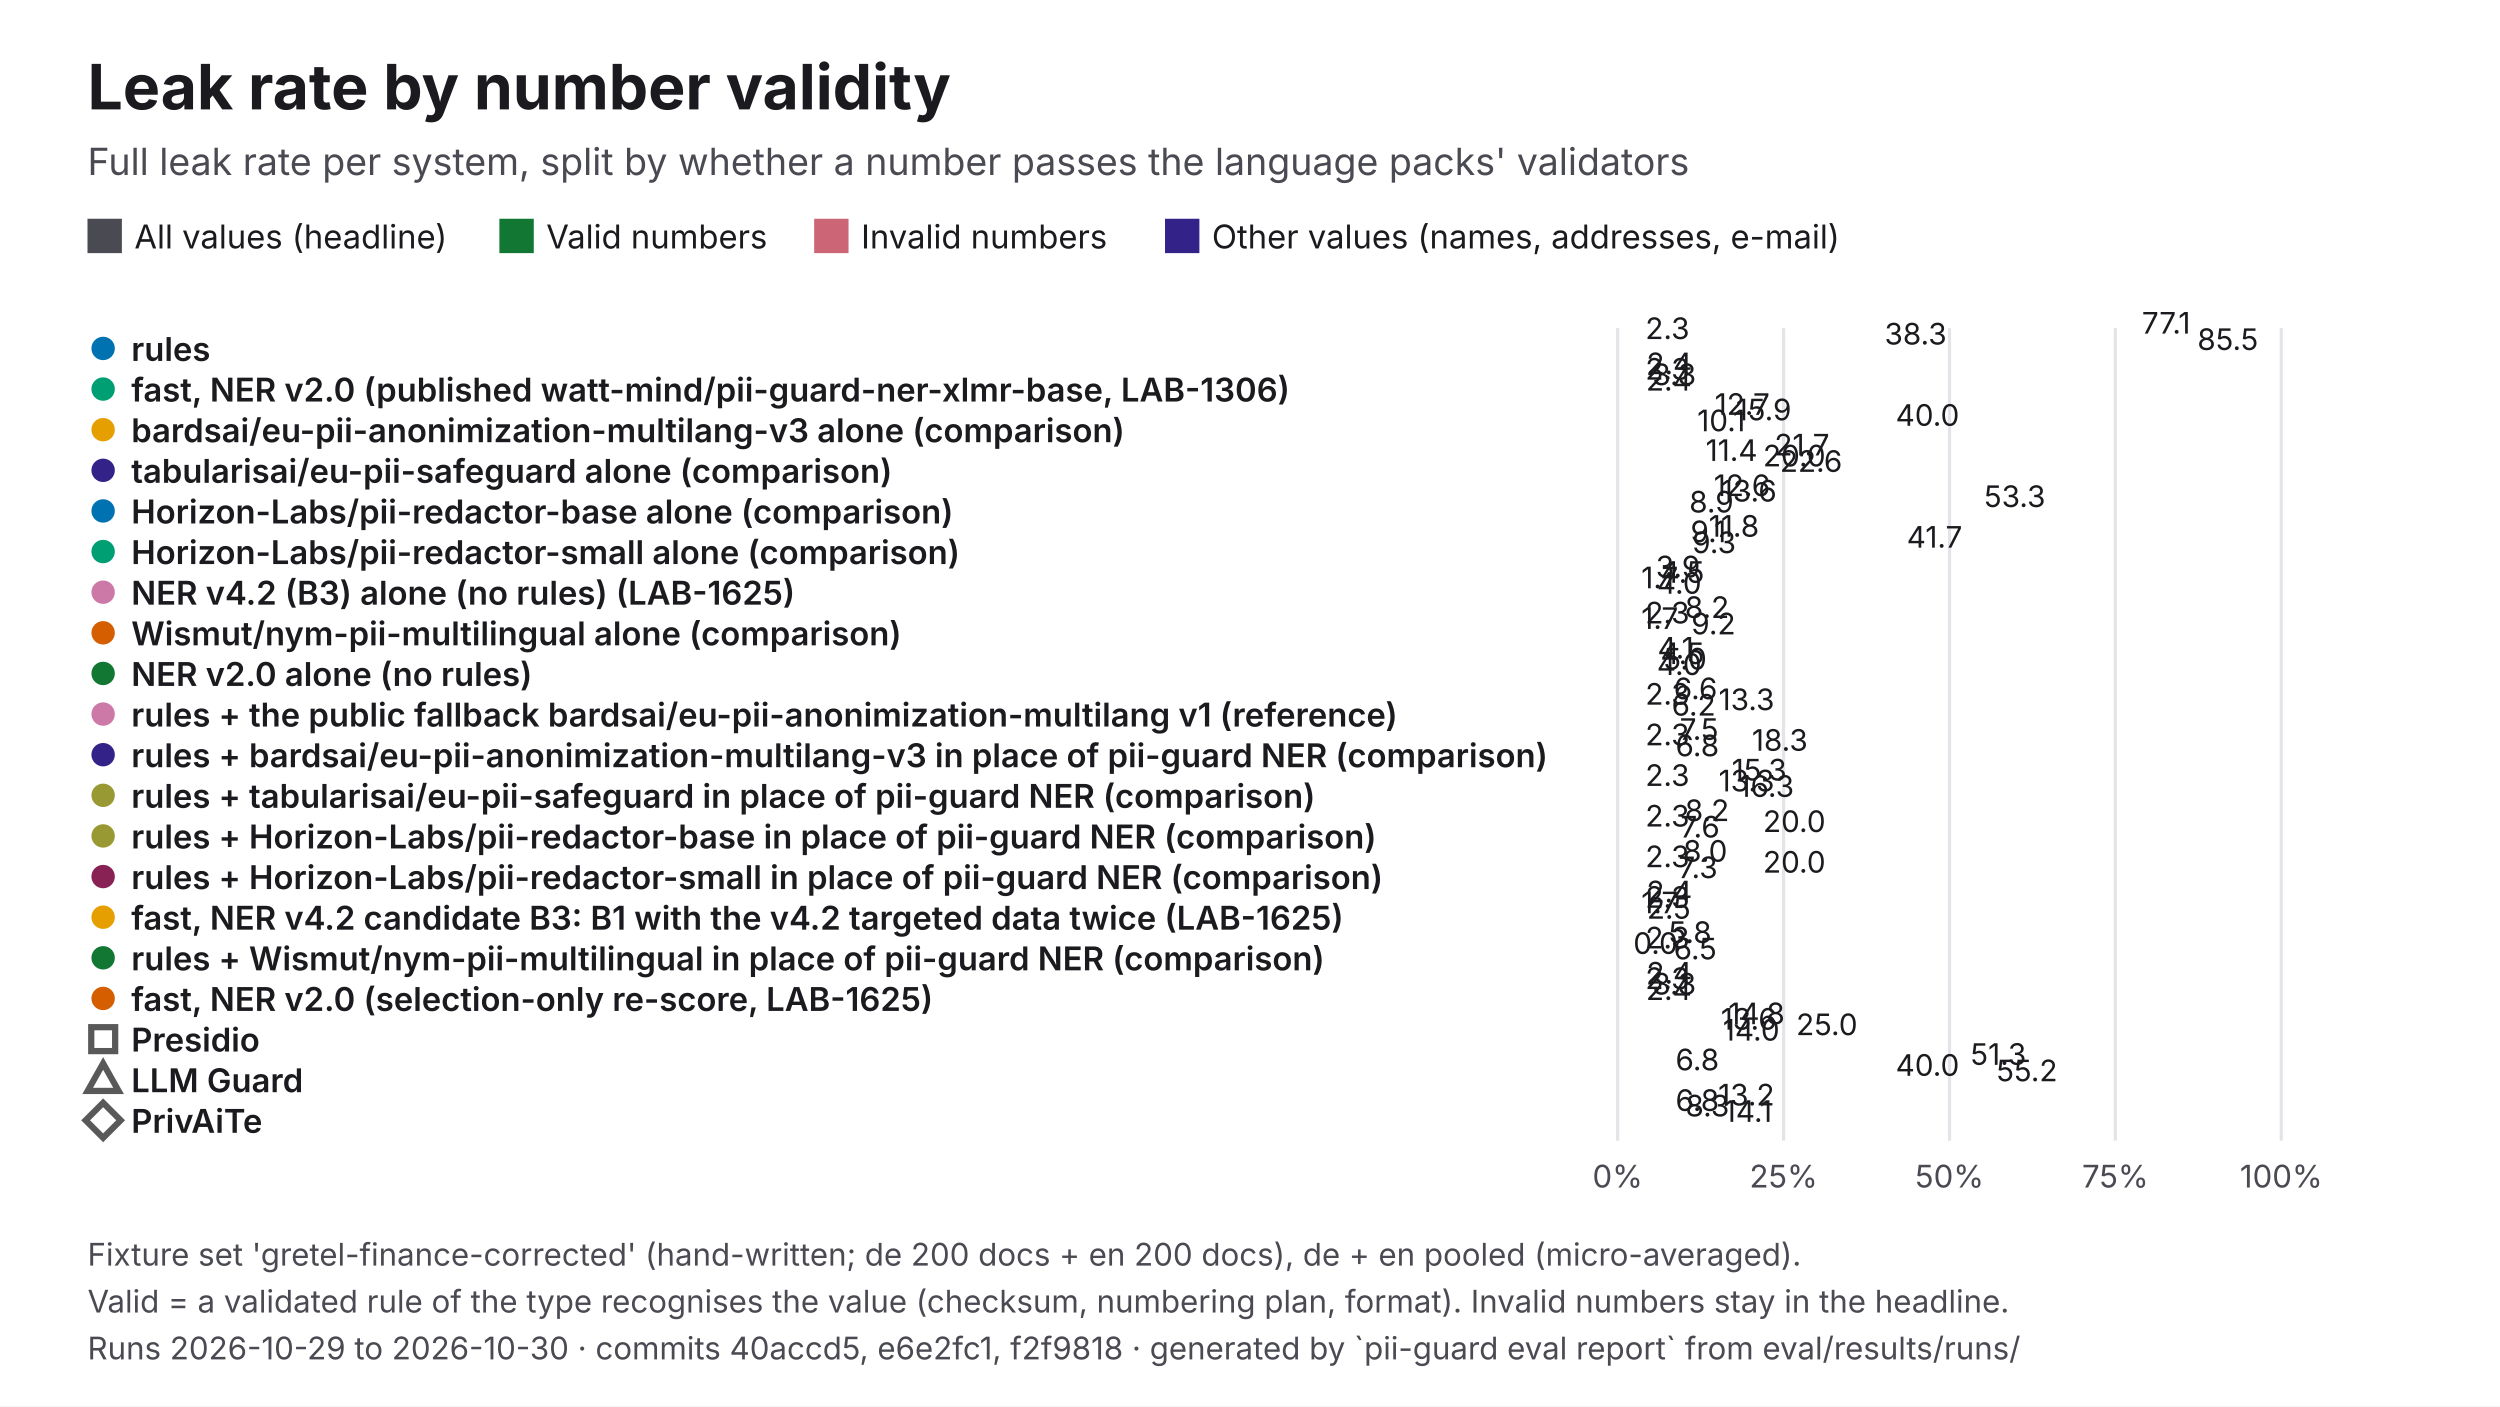
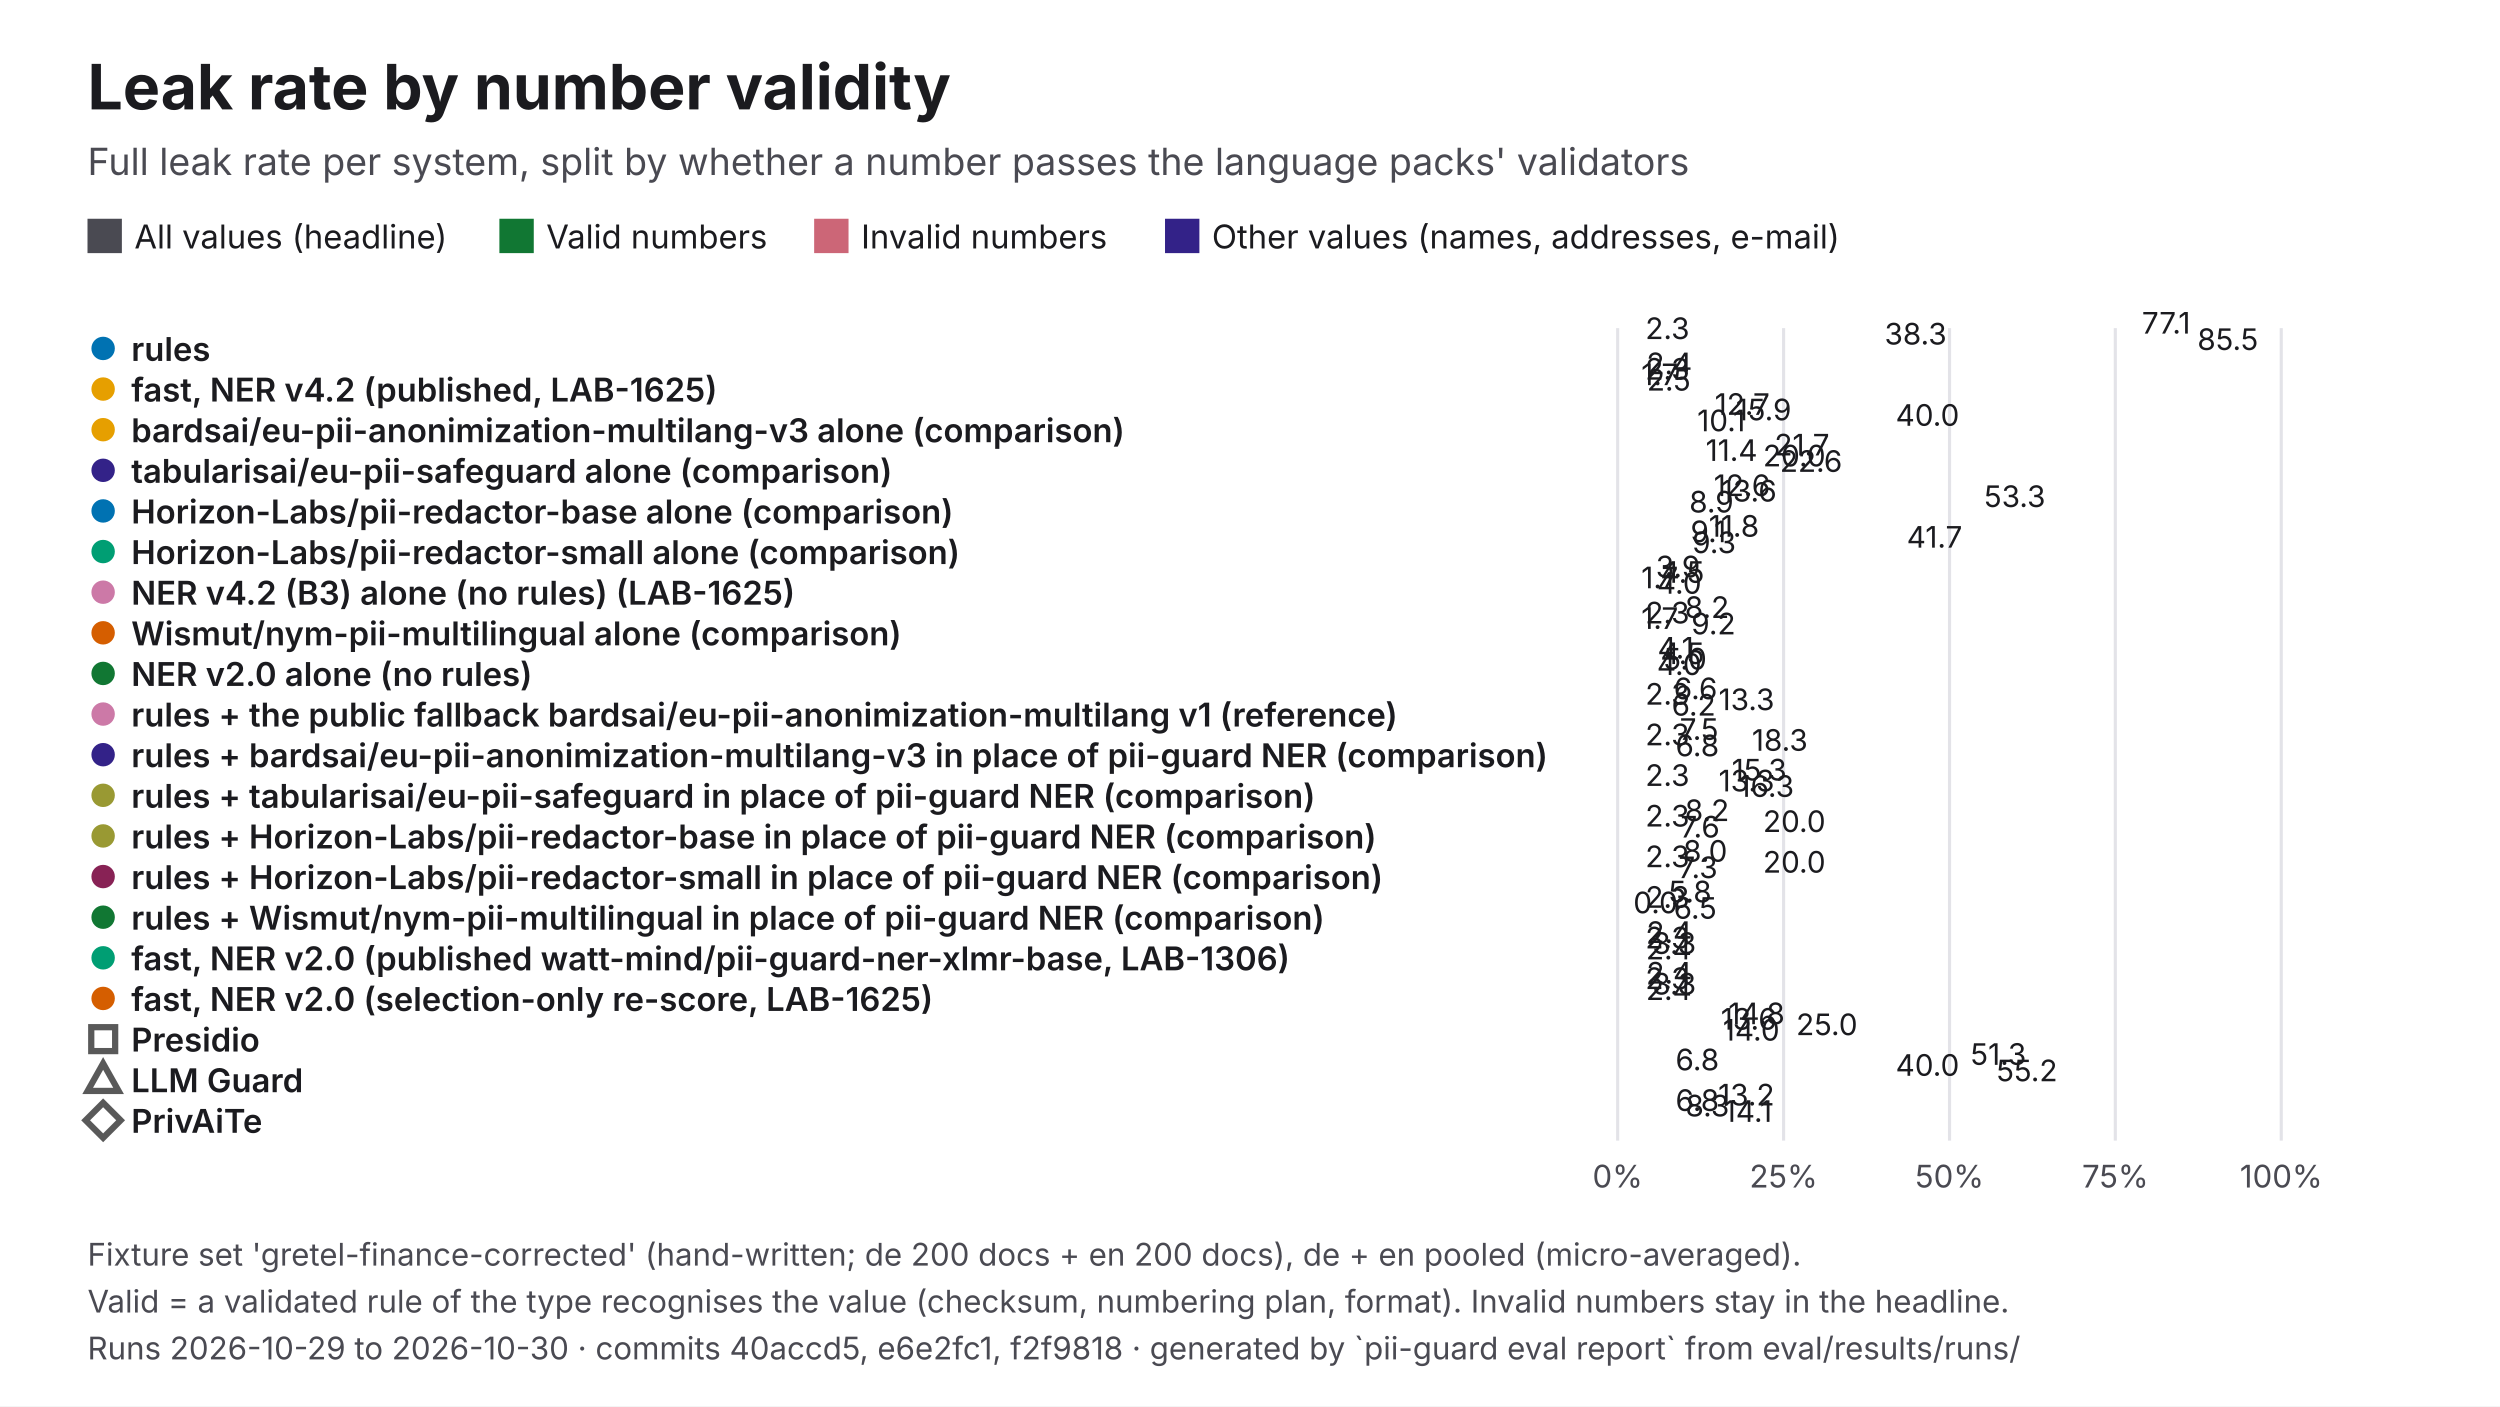
<svg xmlns="http://www.w3.org/2000/svg" viewBox="0 0 1600 900" width="1600" height="900" role="img" aria-labelledby="t d" font-family="Inter, 'Helvetica Neue', Helvetica, Arial, sans-serif">
  <rect width="1600" height="900" fill="#FFFFFF" />
  <text x="56" y="70" font-size="40" fill="#1B1B1F" font-weight="700">Leak rate by number validity</text>
  <text x="56" y="112" font-size="24" fill="#4A4A52">Full leak rate per system, split by whether a number passes the language packs' validators</text>
  <rect x="56" y="140" width="22" height="22" fill="#4A4A52" />
  <text x="86" y="159" font-size="21" fill="#1B1B1F">All values (headline)</text>
  <rect x="319.61" y="140" width="22" height="22" fill="#117733" />
  <text x="349.6" y="159" font-size="21" fill="#1B1B1F">Valid numbers</text>
  <rect x="521.06" y="140" width="22" height="22" fill="#CC6677" />
  <text x="551.1" y="159" font-size="21" fill="#1B1B1F">Invalid numbers</text>
  <rect x="745.61" y="140" width="22" height="22" fill="#332288" />
  <text x="775.6" y="159" font-size="21" fill="#1B1B1F">Other values (names, addresses, e-mail)</text>
  <line x1="1035.3" y1="210" x2="1035.3" y2="730" stroke="#E3E3E8" stroke-width="2" />
  <text x="1035.3" y="760" font-size="20" fill="#4A4A52" text-anchor="middle">0%</text>
  <line x1="1141.5" y1="210" x2="1141.5" y2="730" stroke="#E3E3E8" stroke-width="2" />
  <text x="1141.5" y="760" font-size="20" fill="#4A4A52" text-anchor="middle">25%</text>
  <line x1="1247.7" y1="210" x2="1247.7" y2="730" stroke="#E3E3E8" stroke-width="2" />
  <text x="1247.7" y="760" font-size="20" fill="#4A4A52" text-anchor="middle">50%</text>
  <line x1="1353.8" y1="210" x2="1353.8" y2="730" stroke="#E3E3E8" stroke-width="2" />
  <text x="1353.8" y="760" font-size="20" fill="#4A4A52" text-anchor="middle">75%</text>
  <line x1="1460" y1="210" x2="1460" y2="730" stroke="#E3E3E8" stroke-width="2" />
  <text x="1460" y="760" font-size="20" fill="#4A4A52" text-anchor="middle">100%</text>
  <circle cx="66" cy="223" r="9" fill="#0072B2" stroke="#FFFFFF" stroke-width="3" />
  <text x="84" y="231" font-size="21" fill="#1B1B1F" font-weight="600">rules</text>
  <rect x="1035.3" y="218" width="327.5" height="-0.5" fill="#4A4A52" />
  <text x="1370.8" y="213.5" font-size="19" fill="#1B1B1F">77.1</text>
  <rect x="1035.3" y="221.5" width="9.6" height="-0.5" fill="#117733" />
  <text x="1053" y="217" font-size="19" fill="#1B1B1F">2.3</text>
  <rect x="1035.3" y="225" width="162.8" height="-0.5" fill="#CC6677" />
  <text x="1206.1" y="220.5" font-size="19" fill="#1B1B1F">38.3</text>
  <rect x="1035.3" y="228.5" width="362.9" height="-0.5" fill="#332288" />
  <text x="1406.3" y="224" font-size="19" fill="#1B1B1F">85.5</text>
-   <circle cx="66" cy="249" r="9" fill="#009E73" stroke="#FFFFFF" stroke-width="3" />
-   <text x="84" y="257" font-size="21" fill="#1B1B1F" font-weight="600">fast, NER v2.0 (published watt-mind/pii-guard-ner-xlmr-base, LAB-1306)</text>
+   <circle cx="66" cy="249" r="9" fill="#E69F00" stroke="#FFFFFF" stroke-width="3" />
+   <text x="84" y="257" font-size="21" fill="#1B1B1F" font-weight="600">fast, NER v4.2 (published, LAB-1625)</text>
  <rect x="1035.3" y="244" width="10.4" height="-0.5" fill="#4A4A52" />
  <text x="1053.7" y="239.5" font-size="19" fill="#1B1B1F">2.4</text>
  <rect x="1035.3" y="247.5" width="9.6" height="-0.5" fill="#117733" />
  <text x="1053" y="243" font-size="19" fill="#1B1B1F">2.3</text>
-   <rect x="1035.3" y="251" width="14.1" height="-0.5" fill="#CC6677" />
-   <text x="1057.5" y="246.5" font-size="19" fill="#1B1B1F">3.3</text>
-   <rect x="1035.3" y="254.5" width="10.1" height="-0.5" fill="#332288" />
-   <text x="1053.4" y="250" font-size="19" fill="#1B1B1F">2.4</text>
+   <rect x="1035.3" y="251" width="7.1" height="-0.5" fill="#CC6677" />
+   <text x="1050.4" y="246.5" font-size="19" fill="#1B1B1F">1.7</text>
+   <rect x="1035.3" y="254.5" width="10.7" height="-0.5" fill="#332288" />
+   <text x="1054" y="250" font-size="19" fill="#1B1B1F">2.5</text>
  <circle cx="66" cy="275" r="9" fill="#E69F00" stroke="#FFFFFF" stroke-width="3" />
  <text x="84" y="283" font-size="21" fill="#1B1B1F" font-weight="600">bardsai/eu-pii-anonimization-multilang-v3 alone (comparison)</text>
  <rect x="1035.3" y="270" width="54" height="-0.5" fill="#4A4A52" />
  <text x="1097.4" y="265.5" font-size="19" fill="#1B1B1F">12.7</text>
  <rect x="1035.3" y="273.5" width="67.6" height="-0.5" fill="#117733" />
  <text x="1110.9" y="269" font-size="19" fill="#1B1B1F">15.9</text>
  <rect x="1035.3" y="277" width="169.9" height="-0.5" fill="#CC6677" />
  <text x="1213.2" y="272.5" font-size="19" fill="#1B1B1F">40.0</text>
  <rect x="1035.3" y="280.5" width="42.8" height="-0.5" fill="#332288" />
  <text x="1086.2" y="276" font-size="19" fill="#1B1B1F">10.1</text>
  <circle cx="66" cy="301" r="9" fill="#332288" stroke="#FFFFFF" stroke-width="3" />
  <text x="84" y="309" font-size="21" fill="#1B1B1F" font-weight="600">tabularisai/eu-pii-safeguard alone (comparison)</text>
  <rect x="1035.3" y="296" width="92.2" height="-0.5" fill="#4A4A52" />
  <text x="1135.6" y="291.5" font-size="19" fill="#1B1B1F">21.7</text>
  <rect x="1035.3" y="299.5" width="48.2" height="-0.5" fill="#117733" />
  <text x="1091.6" y="295" font-size="19" fill="#1B1B1F">11.4</text>
  <rect x="1035.3" y="303" width="84.9" height="-0.5" fill="#CC6677" />
  <text x="1128.3" y="298.5" font-size="19" fill="#1B1B1F">20.0</text>
  <rect x="1035.3" y="306.5" width="95.8" height="-0.5" fill="#332288" />
  <text x="1139.1" y="302" font-size="19" fill="#1B1B1F">22.6</text>
  <circle cx="66" cy="327" r="9" fill="#0072B2" stroke="#FFFFFF" stroke-width="3" />
  <text x="84" y="335" font-size="21" fill="#1B1B1F" font-weight="600">Horizon-Labs/pii-redactor-base alone (comparison)</text>
  <rect x="1035.3" y="322" width="53.5" height="-0.5" fill="#4A4A52" />
  <text x="1096.8" y="317.5" font-size="19" fill="#1B1B1F">12.6</text>
  <rect x="1035.3" y="325.5" width="57.9" height="-0.5" fill="#117733" />
  <text x="1101.3" y="321" font-size="19" fill="#1B1B1F">13.6</text>
  <rect x="1035.3" y="329" width="226.5" height="-0.5" fill="#CC6677" />
  <text x="1269.8" y="324.5" font-size="19" fill="#1B1B1F">53.3</text>
  <rect x="1035.3" y="332.5" width="37.8" height="-0.5" fill="#332288" />
  <text x="1081.1" y="328" font-size="19" fill="#1B1B1F">8.9</text>
  <circle cx="66" cy="353" r="9" fill="#009E73" stroke="#FFFFFF" stroke-width="3" />
  <text x="84" y="361" font-size="21" fill="#1B1B1F" font-weight="600">Horizon-Labs/pii-redactor-small alone (comparison)</text>
  <rect x="1035.3" y="348" width="50.2" height="-0.5" fill="#4A4A52" />
  <text x="1093.6" y="343.5" font-size="19" fill="#1B1B1F">11.8</text>
  <rect x="1035.3" y="351.5" width="38.6" height="-0.5" fill="#117733" />
  <text x="1081.9" y="347" font-size="19" fill="#1B1B1F">9.1</text>
  <rect x="1035.3" y="355" width="177" height="-0.5" fill="#CC6677" />
  <text x="1220.3" y="350.5" font-size="19" fill="#1B1B1F">41.7</text>
  <rect x="1035.3" y="358.5" width="39.7" height="-0.5" fill="#332288" />
  <text x="1083" y="354" font-size="19" fill="#1B1B1F">9.3</text>
  <circle cx="66" cy="379" r="9" fill="#CC79A7" stroke="#FFFFFF" stroke-width="3" />
  <text x="84" y="387" font-size="21" fill="#1B1B1F" font-weight="600">NER v4.2 (B3) alone (no rules) (LAB-1625)</text>
  <rect x="1035.3" y="374" width="16.4" height="-0.5" fill="#4A4A52" />
  <text x="1059.7" y="369.5" font-size="19" fill="#1B1B1F">3.9</text>
  <rect x="1035.3" y="377.5" width="19.3" height="-0.5" fill="#117733" />
  <text x="1062.7" y="373" font-size="19" fill="#1B1B1F">4.5</text>
  <rect x="1035.3" y="381" width="7.1" height="-0.5" fill="#CC6677" />
  <text x="1050.4" y="376.5" font-size="19" fill="#1B1B1F">1.7</text>
  <rect x="1035.3" y="384.5" width="17" height="-0.5" fill="#332288" />
  <text x="1060.4" y="380" font-size="19" fill="#1B1B1F">4.0</text>
  <circle cx="66" cy="405" r="9" fill="#D55E00" stroke="#FFFFFF" stroke-width="3" />
  <text x="84" y="413" font-size="21" fill="#1B1B1F" font-weight="600">Wismut/nym-pii-multilingual alone (comparison)</text>
  <rect x="1035.3" y="400" width="34.9" height="-0.5" fill="#4A4A52" />
  <text x="1078.3" y="395.5" font-size="19" fill="#1B1B1F">8.2</text>
  <rect x="1035.3" y="403.5" width="9.6" height="-0.5" fill="#117733" />
  <text x="1053" y="399" font-size="19" fill="#1B1B1F">2.3</text>
  <rect x="1035.3" y="407" width="7.1" height="-0.5" fill="#CC6677" />
  <text x="1050.4" y="402.5" font-size="19" fill="#1B1B1F">1.7</text>
  <rect x="1035.3" y="410.5" width="39.1" height="-0.5" fill="#332288" />
  <text x="1082.4" y="406" font-size="19" fill="#1B1B1F">9.2</text>
  <circle cx="66" cy="431" r="9" fill="#117733" stroke="#FFFFFF" stroke-width="3" />
  <text x="84" y="439" font-size="21" fill="#1B1B1F" font-weight="600">NER v2.0 alone (no rules)</text>
  <rect x="1035.3" y="426" width="17.5" height="-0.5" fill="#4A4A52" />
  <text x="1060.8" y="421.5" font-size="19" fill="#1B1B1F">4.1</text>
  <rect x="1035.3" y="429.5" width="19.3" height="-0.5" fill="#117733" />
  <text x="1062.7" y="425" font-size="19" fill="#1B1B1F">4.5</text>
  <rect x="1035.3" y="433" width="21.2" height="-0.5" fill="#CC6677" />
  <text x="1064.6" y="428.5" font-size="19" fill="#1B1B1F">5.0</text>
  <rect x="1035.3" y="436.5" width="17" height="-0.5" fill="#332288" />
  <text x="1060.4" y="432" font-size="19" fill="#1B1B1F">4.0</text>
  <circle cx="66" cy="457" r="9" fill="#CC79A7" stroke="#FFFFFF" stroke-width="3" />
  <text x="84" y="465" font-size="21" fill="#1B1B1F" font-weight="600">rules + the public fallback bardsai/eu-pii-anonimization-multilang v1 (reference)</text>
  <rect x="1035.3" y="452" width="27.9" height="-0.5" fill="#4A4A52" />
  <text x="1071.2" y="447.5" font-size="19" fill="#1B1B1F">6.6</text>
  <rect x="1035.3" y="455.5" width="9.6" height="-0.5" fill="#117733" />
  <text x="1053" y="451" font-size="19" fill="#1B1B1F">2.3</text>
  <rect x="1035.3" y="459" width="56.6" height="-0.5" fill="#CC6677" />
  <text x="1099.9" y="454.5" font-size="19" fill="#1B1B1F">13.3</text>
  <rect x="1035.3" y="462.5" width="26.5" height="-0.5" fill="#332288" />
  <text x="1069.8" y="458" font-size="19" fill="#1B1B1F">6.2</text>
  <circle cx="66" cy="483" r="9" fill="#332288" stroke="#FFFFFF" stroke-width="3" />
  <text x="84" y="491" font-size="21" fill="#1B1B1F" font-weight="600">rules + bardsai/eu-pii-anonimization-multilang-v3 in place of pii-guard NER (comparison)</text>
  <rect x="1035.3" y="478" width="31.7" height="-0.5" fill="#4A4A52" />
  <text x="1075" y="473.5" font-size="19" fill="#1B1B1F">7.5</text>
  <rect x="1035.3" y="481.5" width="9.6" height="-0.5" fill="#117733" />
  <text x="1053" y="477" font-size="19" fill="#1B1B1F">2.3</text>
  <rect x="1035.3" y="485" width="77.8" height="-0.5" fill="#CC6677" />
  <text x="1121.2" y="480.5" font-size="19" fill="#1B1B1F">18.3</text>
  <rect x="1035.3" y="488.5" width="29" height="-0.5" fill="#332288" />
  <text x="1072.3" y="484" font-size="19" fill="#1B1B1F">6.8</text>
  <circle cx="66" cy="509" r="9" fill="#999933" stroke="#FFFFFF" stroke-width="3" />
  <text x="84" y="517" font-size="21" fill="#1B1B1F" font-weight="600">rules + tabularisai/eu-pii-safeguard in place of pii-guard NER (comparison)</text>
  <rect x="1035.3" y="504" width="65" height="-0.5" fill="#4A4A52" />
  <text x="1108.3" y="499.5" font-size="19" fill="#1B1B1F">15.3</text>
  <rect x="1035.3" y="507.5" width="9.6" height="-0.5" fill="#117733" />
  <text x="1053" y="503" font-size="19" fill="#1B1B1F">2.3</text>
  <rect x="1035.3" y="511" width="56.6" height="-0.5" fill="#CC6677" />
  <text x="1099.9" y="506.5" font-size="19" fill="#1B1B1F">13.3</text>
  <rect x="1035.3" y="514.5" width="69.3" height="-0.5" fill="#332288" />
  <text x="1112.6" y="510" font-size="19" fill="#1B1B1F">16.3</text>
  <circle cx="66" cy="535" r="9" fill="#999933" stroke="#FFFFFF" stroke-width="3" />
  <text x="84" y="543" font-size="21" fill="#1B1B1F" font-weight="600">rules + Horizon-Labs/pii-redactor-base in place of pii-guard NER (comparison)</text>
  <rect x="1035.3" y="530" width="34.9" height="-0.5" fill="#4A4A52" />
  <text x="1078.3" y="525.5" font-size="19" fill="#1B1B1F">8.2</text>
  <rect x="1035.3" y="533.5" width="9.6" height="-0.5" fill="#117733" />
  <text x="1053" y="529" font-size="19" fill="#1B1B1F">2.3</text>
  <rect x="1035.3" y="537" width="84.9" height="-0.5" fill="#CC6677" />
  <text x="1128.3" y="532.5" font-size="19" fill="#1B1B1F">20.0</text>
  <rect x="1035.3" y="540.5" width="32.1" height="-0.5" fill="#332288" />
  <text x="1075.5" y="536" font-size="19" fill="#1B1B1F">7.6</text>
  <circle cx="66" cy="561" r="9" fill="#882255" stroke="#FFFFFF" stroke-width="3" />
  <text x="84" y="569" font-size="21" fill="#1B1B1F" font-weight="600">rules + Horizon-Labs/pii-redactor-small in place of pii-guard NER (comparison)</text>
  <rect x="1035.3" y="556" width="33.8" height="-0.5" fill="#4A4A52" />
  <text x="1077.2" y="551.5" font-size="19" fill="#1B1B1F">8.0</text>
  <rect x="1035.3" y="559.5" width="9.6" height="-0.5" fill="#117733" />
  <text x="1053" y="555" font-size="19" fill="#1B1B1F">2.3</text>
  <rect x="1035.3" y="563" width="84.9" height="-0.5" fill="#CC6677" />
  <text x="1128.3" y="558.5" font-size="19" fill="#1B1B1F">20.0</text>
  <rect x="1035.3" y="566.5" width="30.9" height="-0.5" fill="#332288" />
  <text x="1074.2" y="562" font-size="19" fill="#1B1B1F">7.3</text>
-   <circle cx="66" cy="587" r="9" fill="#E69F00" stroke="#FFFFFF" stroke-width="3" />
-   <text x="84" y="595" font-size="21" fill="#1B1B1F" font-weight="600">fast, NER v4.2 candidate B3: B1 with the v4.2 targeted data twice (LAB-1625)</text>
-   <rect x="1035.3" y="582" width="10.4" height="-0.5" fill="#4A4A52" />
-   <text x="1053.7" y="577.5" font-size="19" fill="#1B1B1F">2.4</text>
+   <circle cx="66" cy="587" r="9" fill="#117733" stroke="#FFFFFF" stroke-width="3" />
+   <text x="84" y="595" font-size="21" fill="#1B1B1F" font-weight="600">rules + Wismut/nym-pii-multilingual in place of pii-guard NER (comparison)</text>
+   <rect x="1035.3" y="582" width="24.5" height="-0.5" fill="#4A4A52" />
+   <text x="1067.9" y="577.5" font-size="19" fill="#1B1B1F">5.8</text>
  <rect x="1035.3" y="585.5" width="9.6" height="-0.5" fill="#117733" />
  <text x="1053" y="581" font-size="19" fill="#1B1B1F">2.3</text>
-   <rect x="1035.3" y="589" width="7.1" height="-0.5" fill="#CC6677" />
-   <text x="1050.4" y="584.5" font-size="19" fill="#1B1B1F">1.7</text>
-   <rect x="1035.3" y="592.5" width="10.7" height="-0.5" fill="#332288" />
-   <text x="1054" y="588" font-size="19" fill="#1B1B1F">2.5</text>
-   <circle cx="66" cy="613" r="9" fill="#117733" stroke="#FFFFFF" stroke-width="3" />
-   <text x="84" y="621" font-size="21" fill="#1B1B1F" font-weight="600">rules + Wismut/nym-pii-multilingual in place of pii-guard NER (comparison)</text>
-   <rect x="1035.3" y="608" width="24.5" height="-0.5" fill="#4A4A52" />
-   <text x="1067.9" y="603.5" font-size="19" fill="#1B1B1F">5.8</text>
+   <rect x="1035.3" y="589" width="2" height="-0.5" fill="#CC6677" />
+   <text x="1045.3" y="584.5" font-size="19" fill="#1B1B1F">0.0</text>
+   <rect x="1035.3" y="592.5" width="27.7" height="-0.5" fill="#332288" />
+   <text x="1071.1" y="588" font-size="19" fill="#1B1B1F">6.5</text>
+   <circle cx="66" cy="613" r="9" fill="#009E73" stroke="#FFFFFF" stroke-width="3" />
+   <text x="84" y="621" font-size="21" fill="#1B1B1F" font-weight="600">fast, NER v2.0 (published watt-mind/pii-guard-ner-xlmr-base, LAB-1306)</text>
+   <rect x="1035.3" y="608" width="10.4" height="-0.5" fill="#4A4A52" />
+   <text x="1053.7" y="603.5" font-size="19" fill="#1B1B1F">2.4</text>
  <rect x="1035.3" y="611.5" width="9.6" height="-0.5" fill="#117733" />
  <text x="1053" y="607" font-size="19" fill="#1B1B1F">2.3</text>
-   <rect x="1035.3" y="615" width="2" height="-0.5" fill="#CC6677" />
-   <text x="1045.3" y="610.5" font-size="19" fill="#1B1B1F">0.0</text>
-   <rect x="1035.3" y="618.5" width="27.7" height="-0.5" fill="#332288" />
-   <text x="1071.1" y="614" font-size="19" fill="#1B1B1F">6.5</text>
+   <rect x="1035.3" y="615" width="14.1" height="-0.5" fill="#CC6677" />
+   <text x="1057.5" y="610.5" font-size="19" fill="#1B1B1F">3.3</text>
+   <rect x="1035.3" y="618.5" width="10.1" height="-0.5" fill="#332288" />
+   <text x="1053.4" y="614" font-size="19" fill="#1B1B1F">2.4</text>
  <circle cx="66" cy="639" r="9" fill="#D55E00" stroke="#FFFFFF" stroke-width="3" />
  <text x="84" y="647" font-size="21" fill="#1B1B1F" font-weight="600">fast, NER v2.0 (selection-only re-score, LAB-1625)</text>
  <rect x="1035.3" y="634" width="10.4" height="-0.5" fill="#4A4A52" />
  <text x="1053.7" y="629.5" font-size="19" fill="#1B1B1F">2.4</text>
  <rect x="1035.3" y="637.5" width="9.6" height="-0.5" fill="#117733" />
  <text x="1053" y="633" font-size="19" fill="#1B1B1F">2.3</text>
  <rect x="1035.3" y="641" width="14.1" height="-0.5" fill="#CC6677" />
  <text x="1057.5" y="636.5" font-size="19" fill="#1B1B1F">3.3</text>
  <rect x="1035.3" y="644.5" width="10.1" height="-0.5" fill="#332288" />
  <text x="1053.4" y="640" font-size="19" fill="#1B1B1F">2.4</text>
  <rect x="58.4" y="657.4" width="15.3" height="15.3" fill="#FFFFFF" stroke="#595959" stroke-width="4" />
  <text x="84" y="673" font-size="21" fill="#1B1B1F" font-weight="600">Presidio</text>
  <rect x="1035.3" y="660" width="62.8" height="-0.5" fill="#4A4A52" />
  <text x="1106.1" y="655.5" font-size="19" fill="#1B1B1F">14.8</text>
  <rect x="1035.3" y="663.5" width="57.9" height="-0.5" fill="#117733" />
  <text x="1101.3" y="659" font-size="19" fill="#1B1B1F">13.6</text>
  <rect x="1035.3" y="667" width="106.2" height="-0.5" fill="#CC6677" />
  <text x="1149.5" y="662.5" font-size="19" fill="#1B1B1F">25.0</text>
  <rect x="1035.3" y="670.5" width="59.2" height="-0.5" fill="#332288" />
  <text x="1102.6" y="666" font-size="19" fill="#1B1B1F">14.0</text>
  <polygon points="66,680.6 75.9,698.2 56.1,698.2" fill="#FFFFFF" stroke="#595959" stroke-width="4" />
  <text x="84" y="699" font-size="21" fill="#1B1B1F" font-weight="600">LLM Guard</text>
  <rect x="1035.3" y="686" width="217.8" height="-0.5" fill="#4A4A52" />
  <text x="1261.1" y="681.5" font-size="19" fill="#1B1B1F">51.3</text>
  <rect x="1035.3" y="689.5" width="29" height="-0.5" fill="#117733" />
  <text x="1072.3" y="685" font-size="19" fill="#1B1B1F">6.8</text>
  <rect x="1035.3" y="693" width="169.9" height="-0.5" fill="#CC6677" />
  <text x="1213.2" y="688.5" font-size="19" fill="#1B1B1F">40.0</text>
  <rect x="1035.3" y="696.5" width="234.4" height="-0.5" fill="#332288" />
  <text x="1277.7" y="692" font-size="19" fill="#1B1B1F">55.2</text>
  <polygon points="66,705.8 77.2,717 66,728.2 54.8,717" fill="#FFFFFF" stroke="#595959" stroke-width="4" />
  <text x="84" y="725" font-size="21" fill="#1B1B1F" font-weight="600">PrivAiTe</text>
  <rect x="1035.3" y="712" width="56.2" height="-0.5" fill="#4A4A52" />
  <text x="1099.6" y="707.5" font-size="19" fill="#1B1B1F">13.2</text>
  <rect x="1035.3" y="715.5" width="29" height="-0.5" fill="#117733" />
  <text x="1072.3" y="711" font-size="19" fill="#1B1B1F">6.8</text>
  <rect x="1035.3" y="719" width="35.4" height="-0.5" fill="#CC6677" />
  <text x="1078.7" y="714.5" font-size="19" fill="#1B1B1F">8.3</text>
  <rect x="1035.3" y="722.5" width="59.8" height="-0.5" fill="#332288" />
  <text x="1103.2" y="718" font-size="19" fill="#1B1B1F">14.1</text>
  <text x="56" y="810" font-size="20" fill="#4A4A52">Fixture set 'gretel-finance-corrected' (hand-written; de 200 docs + en 200 docs), de + en pooled (micro-averaged).</text>
  <text x="56" y="840" font-size="20" fill="#4A4A52">Valid = a validated rule of the type recognises the value (checksum, numbering plan, format). Invalid numbers stay in the headline.</text>
  <text x="56" y="870" font-size="20" fill="#4A4A52">Runs 2026-10-29 to 2026-10-30 · commits 40accd5, e6e2fc1, f2f9818 · generated by `pii-guard eval report` from eval/results/runs/</text>
</svg>
